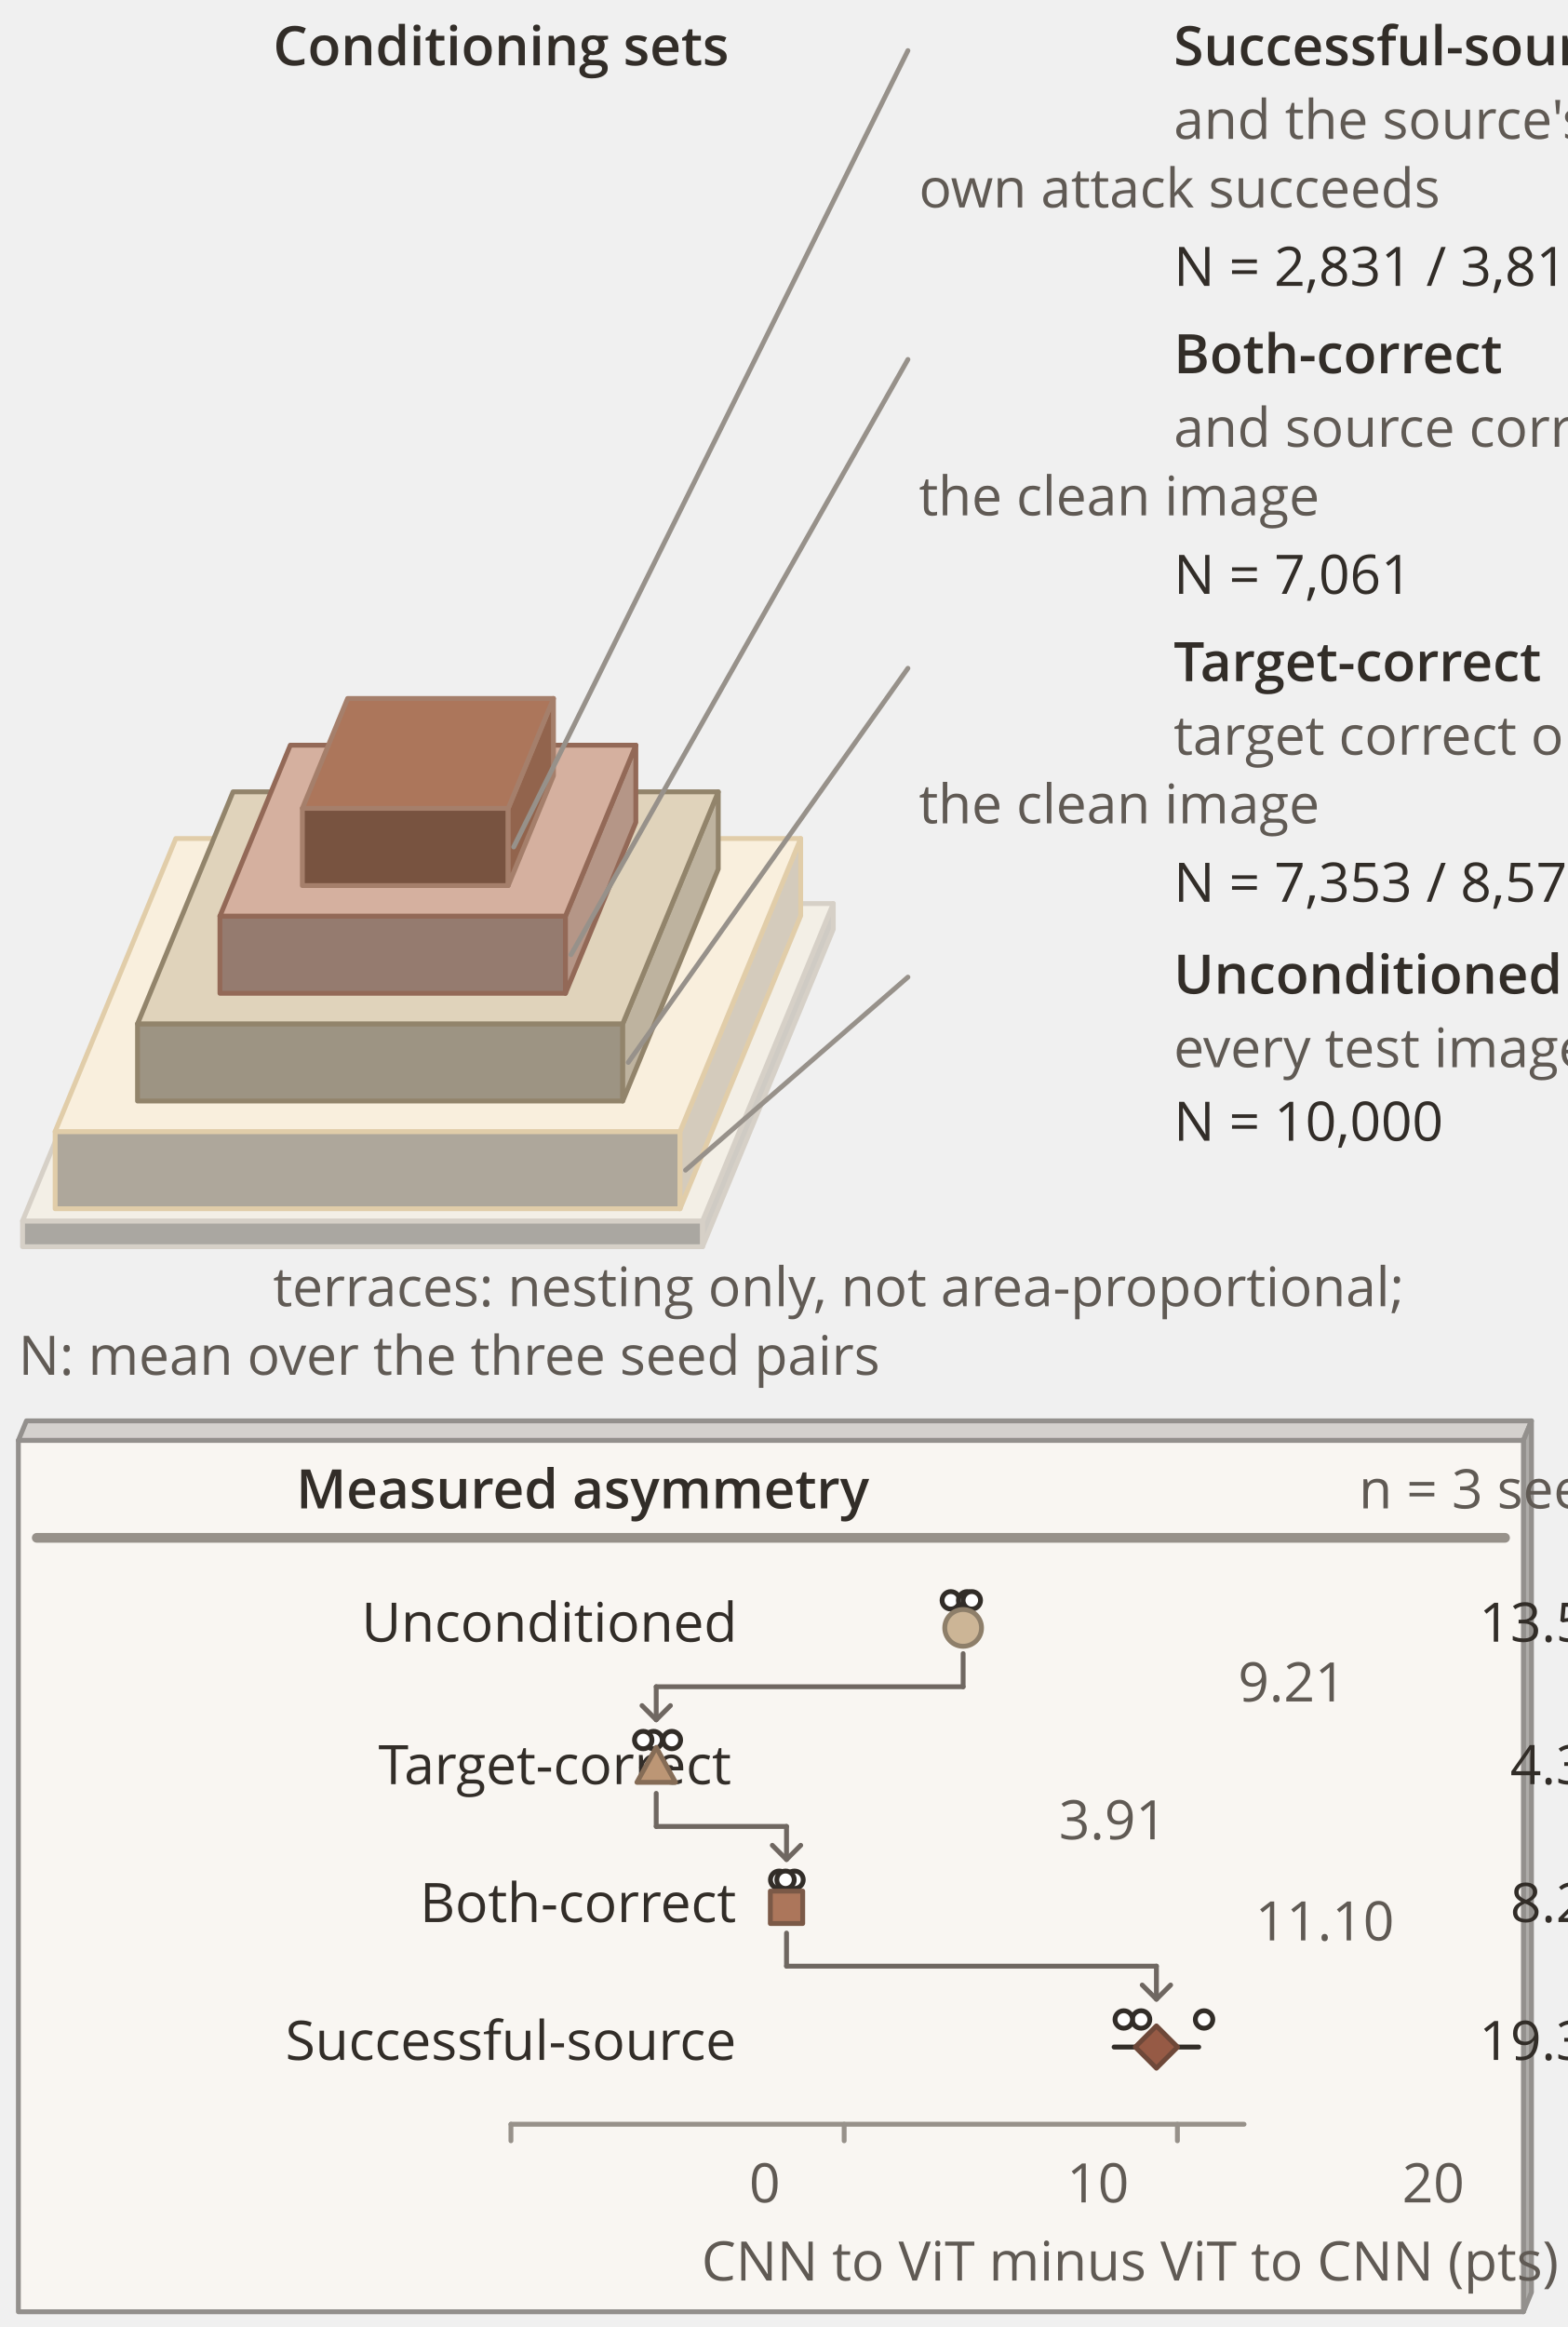
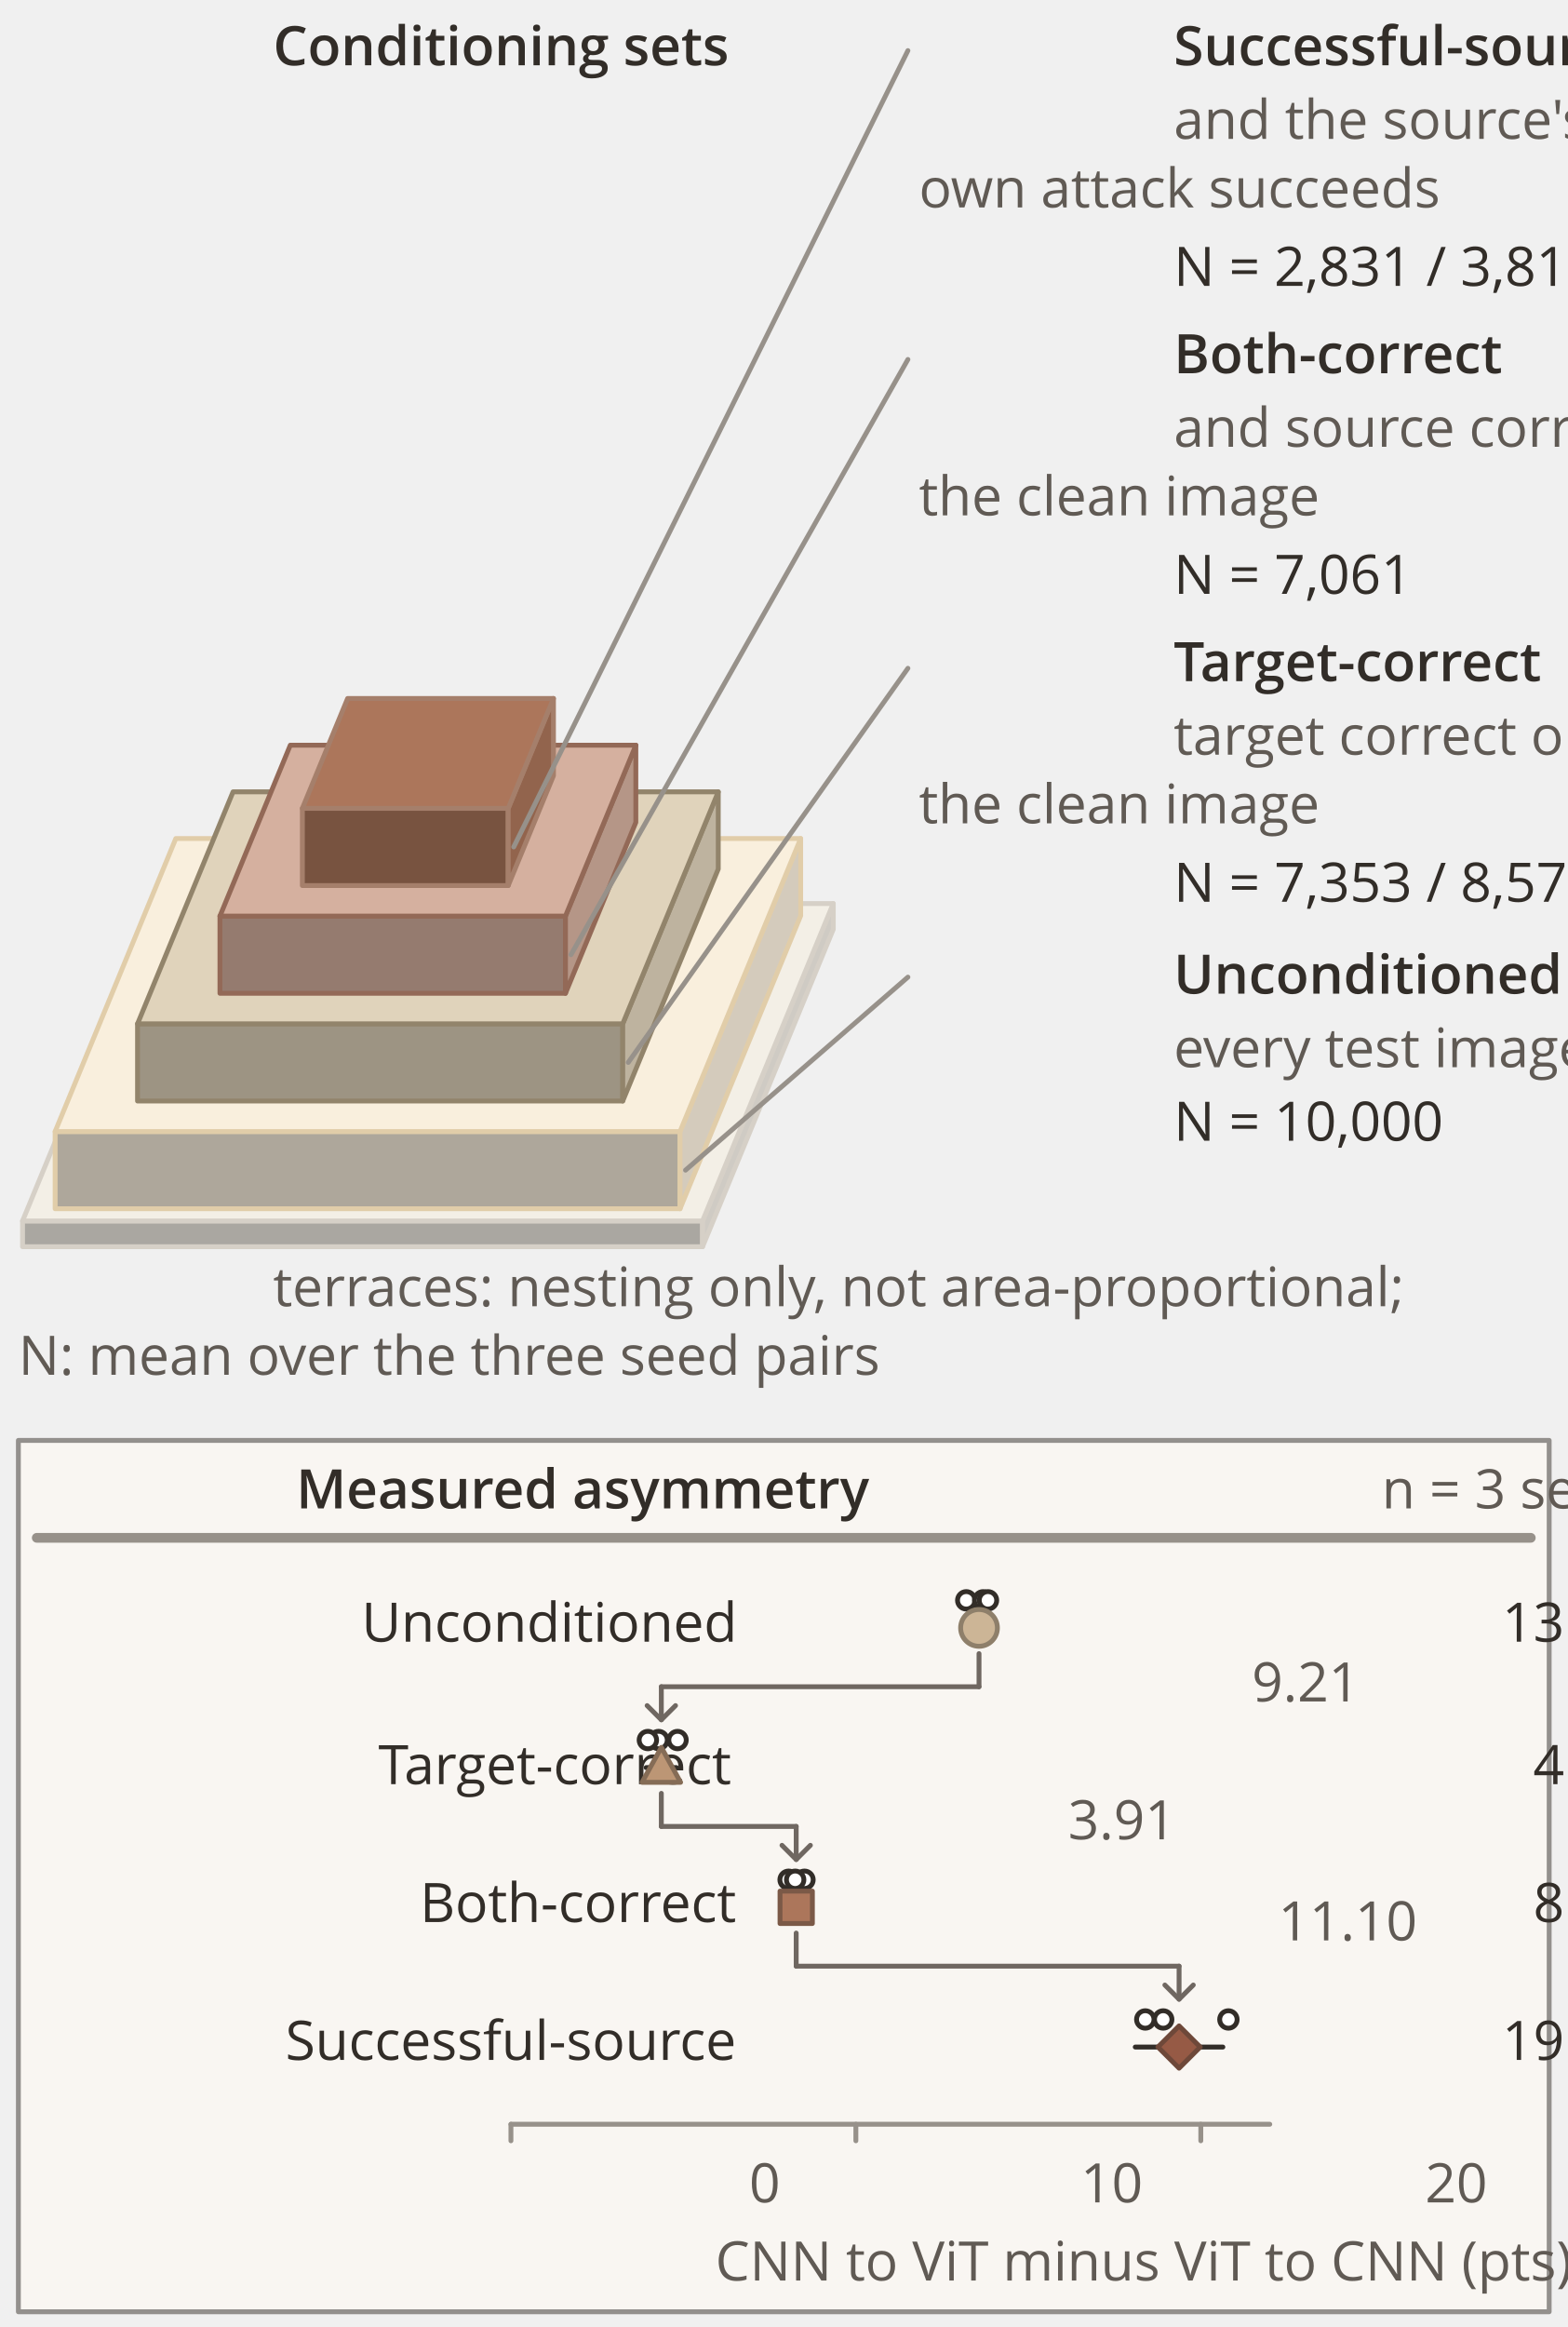
- <svg xmlns="http://www.w3.org/2000/svg" xmlns:ns1="http://schemas.microsoft.com/visio/2003/SVGExtensions/" xmlns:xlink="http://www.w3.org/1999/xlink" width="3.358in" height="4.983in" viewBox="0 0 241.8 358.8" xml:space="preserve" color-interpolation-filters="sRGB" class="st35">
+ <svg xmlns="http://www.w3.org/2000/svg" xmlns:ns1="http://schemas.microsoft.com/visio/2003/SVGExtensions/" xmlns:xlink="http://www.w3.org/1999/xlink" width="3.358in" height="4.983in" viewBox="0 0 241.8 358.8" xml:space="preserve" color-interpolation-filters="sRGB" class="st33">
  <ns1:documentProperties ns1:langID="1055" ns1:metric="true" ns1:viewMarkup="false" />
  <style type="text/css">
	
		.st1 {fill:none;stroke:none;stroke-linecap:round;stroke-linejoin:round;stroke-width:0.75}
		.st2 {fill:#322d28;font-family:Open Sans SemiBold;font-size:0.7em}
		.st3 {fill:#aaa7a1;stroke:#d6d0c7;stroke-linecap:round;stroke-linejoin:round;stroke-width:0.75}
		.st4 {fill:#cfcbc4;stroke:#d6d0c7;stroke-linecap:round;stroke-linejoin:round;stroke-width:0.75}
		.st5 {fill:#f3efe6;stroke:#d6d0c7;stroke-linecap:round;stroke-linejoin:round;stroke-width:0.75}
		.st6 {fill:#aea79b;stroke:#e1cda9;stroke-linecap:round;stroke-linejoin:round;stroke-width:0.75}
		.st7 {fill:#d4cbbc;stroke:#e1cda9;stroke-linecap:round;stroke-linejoin:round;stroke-width:0.75}
		.st8 {fill:#f9efdd;stroke:#e1cda9;stroke-linecap:round;stroke-linejoin:round;stroke-width:0.75}
		.st9 {fill:#9d9483;stroke:#92846b;stroke-linecap:round;stroke-linejoin:round;stroke-width:0.75}
		.st10 {fill:#beb39f;stroke:#92846b;stroke-linecap:round;stroke-linejoin:round;stroke-width:0.75}
		.st11 {fill:#e0d3bb;stroke:#92846b;stroke-linecap:round;stroke-linejoin:round;stroke-width:0.75}
		.st12 {fill:#957b6f;stroke:#936957;stroke-linecap:round;stroke-linejoin:round;stroke-width:0.75}
		.st13 {fill:#b59687;stroke:#936957;stroke-linecap:round;stroke-linejoin:round;stroke-width:0.75}
		.st14 {fill:#d5b09f;stroke:#936957;stroke-linecap:round;stroke-linejoin:round;stroke-width:0.75}
		.st15 {fill:#785340;stroke:#a57f6b;stroke-linecap:round;stroke-linejoin:round;stroke-width:0.75}
		.st16 {fill:#92644d;stroke:#a57f6b;stroke-linecap:round;stroke-linejoin:round;stroke-width:0.75}
		.st17 {fill:#ac765b;stroke:#a57f6b;stroke-linecap:round;stroke-linejoin:round;stroke-width:0.75}
		.st18 {fill:#605a54;font-family:Open Sans;font-size:0.7em}
		.st19 {fill:#322d28;font-family:Open Sans;font-size:0.7em}
		.st20 {stroke:#97918a;stroke-linecap:round;stroke-linejoin:round;stroke-width:0.75}
		.st21 {font-size:1em}
- 		.st22 {fill:#d4d1ce;stroke:#93908d;stroke-linecap:round;stroke-linejoin:round;stroke-width:0.75}
- 		.st23 {fill:#aeaca9;stroke:#93908d;stroke-linecap:round;stroke-linejoin:round;stroke-width:0.75}
- 		.st24 {fill:#f9f6f2;stroke:#93908d;stroke-linecap:round;stroke-linejoin:round;stroke-width:0.75}
- 		.st25 {stroke:#322d28;stroke-linecap:round;stroke-linejoin:round;stroke-width:0.75}
- 		.st26 {fill:#ffffff;stroke:#322d28;stroke-linecap:round;stroke-linejoin:round;stroke-width:0.75}
- 		.st27 {fill:#ccb596;stroke:#8e7f6a;stroke-linecap:round;stroke-linejoin:round;stroke-width:0.75}
- 		.st28 {fill:#bc9675;stroke:#856c56;stroke-linecap:round;stroke-linejoin:round;stroke-width:0.75}
- 		.st29 {fill:#ac765b;stroke:#7b5947;stroke-linecap:round;stroke-linejoin:round;stroke-width:0.75}
- 		.st30 {fill:#965a45;stroke:#6e4839;stroke-linecap:round;stroke-linejoin:round;stroke-width:0.75}
- 		.st31 {stroke:#6f6761;stroke-linecap:round;stroke-linejoin:round;stroke-width:0.75}
- 		.st32 {marker-end:url(#mrkr1-180);stroke:#6f6761;stroke-linecap:round;stroke-linejoin:round;stroke-width:0.75}
- 		.st33 {fill:#6f6761;fill-opacity:1;stroke:#6f6761;stroke-opacity:1;stroke-width:0.342}
- 		.st34 {stroke:#97918a;stroke-linecap:round;stroke-linejoin:round;stroke-width:1.5}
- 		.st35 {fill:none;fill-rule:evenodd;font-size:12px;overflow:visible;stroke-linecap:square;stroke-miterlimit:3}
+ 		.st22 {fill:#f9f6f2;stroke:#93908d;stroke-linecap:round;stroke-linejoin:round;stroke-width:0.75}
+ 		.st23 {stroke:#322d28;stroke-linecap:round;stroke-linejoin:round;stroke-width:0.75}
+ 		.st24 {fill:#ffffff;stroke:#322d28;stroke-linecap:round;stroke-linejoin:round;stroke-width:0.75}
+ 		.st25 {fill:#ccb596;stroke:#8e7f6a;stroke-linecap:round;stroke-linejoin:round;stroke-width:0.75}
+ 		.st26 {fill:#bc9675;stroke:#856c56;stroke-linecap:round;stroke-linejoin:round;stroke-width:0.75}
+ 		.st27 {fill:#ac765b;stroke:#7b5947;stroke-linecap:round;stroke-linejoin:round;stroke-width:0.75}
+ 		.st28 {fill:#965a45;stroke:#6e4839;stroke-linecap:round;stroke-linejoin:round;stroke-width:0.75}
+ 		.st29 {stroke:#6f6761;stroke-linecap:round;stroke-linejoin:round;stroke-width:0.75}
+ 		.st30 {marker-end:url(#mrkr1-176);stroke:#6f6761;stroke-linecap:round;stroke-linejoin:round;stroke-width:0.75}
+ 		.st31 {fill:#6f6761;fill-opacity:1;stroke:#6f6761;stroke-opacity:1;stroke-width:0.342}
+ 		.st32 {stroke:#97918a;stroke-linecap:round;stroke-linejoin:round;stroke-width:1.5}
+ 		.st33 {fill:none;fill-rule:evenodd;font-size:12px;overflow:visible;stroke-linecap:square;stroke-miterlimit:3}
	
	</style>
  <defs id="Markers">
    <g id="lend1">
      <path d="M 1 -1 L 0 0 L 1 1 " style="stroke-linecap:round;stroke-linejoin:round;fill:none" />
    </g>
-     <marker id="mrkr1-180" class="st33" ns1:arrowType="1" ns1:arrowSize="0" orient="auto" markerUnits="strokeWidth" overflow="visible">
+     <marker id="mrkr1-176" class="st31" ns1:arrowType="1" ns1:arrowSize="0" orient="auto" markerUnits="strokeWidth" overflow="visible">
      <use xlink:href="#lend1" transform="scale(-2.92,-2.92) " />
    </marker>
  </defs>
  <g ns1:mID="0" ns1:index="1" ns1:groupContext="foregroundPage">
    <ns1:pageProperties ns1:drawingScale="0.0393701" ns1:pageScale="0.0393701" ns1:drawingUnits="24" ns1:shadowOffsetX="8.50394" ns1:shadowOffsetY="-8.50394" />
    <g id="shape1-1" ns1:mID="1" ns1:groupContext="shape" transform="translate(2.83465,-345.336)">
      <ns1:textBlock ns1:margins="rect(0,0,0,0)" ns1:tabSpace="42.5197" ns1:verticalAlign="0" />
      <ns1:textRect cx="36.142" cy="353.131" width="72.29" height="11.339" />
      <rect x="0" y="347.461" width="72.284" height="11.339" class="st1" />
      <text x="0" y="355.4" class="st2" ns1:langID="1055">
        <ns1:paragraph ns1:spLine="-1.26" />
        <ns1:tabList />Conditioning sets</text>
    </g>
    <g id="shape2-4" ns1:mID="2" ns1:groupContext="shape" transform="translate(3.47663,-166.571)">
      <path d="M0 358.8 L104.88 358.8 L104.88 354.83 L0 354.83 L0 358.8 Z" class="st3" />
    </g>
    <g id="shape3-6" ns1:mID="3" ns1:groupContext="shape" transform="translate(108.359,-166.571)">
      <path d="M0 358.8 L20.16 309.86 L20.16 305.89 L0 354.83 L0 358.8 Z" class="st4" />
    </g>
    <g id="shape4-8" ns1:mID="4" ns1:groupContext="shape" transform="translate(3.47663,-170.54)">
      <path d="M0 358.8 L104.88 358.8 L125.04 309.86 L20.16 309.86 L0 358.8 Z" class="st5" />
    </g>
    <g id="shape5-10" ns1:mID="5" ns1:groupContext="shape" transform="translate(8.50394,-172.422)">
      <path d="M0 358.8 L96.38 358.8 L96.38 346.89 L0 346.89 L0 358.8 Z" class="st6" />
    </g>
    <g id="shape6-12" ns1:mID="6" ns1:groupContext="shape" transform="translate(104.882,-172.422)">
      <path d="M0 358.8 L18.61 313.62 L18.61 301.72 L0 346.89 L0 358.8 Z" class="st7" />
    </g>
    <g id="shape7-14" ns1:mID="7" ns1:groupContext="shape" transform="translate(8.50394,-184.328)">
      <path d="M0 358.8 L96.38 358.8 L114.99 313.62 L18.61 313.62 L0 358.8 Z" class="st8" />
    </g>
    <g id="shape8-16" ns1:mID="8" ns1:groupContext="shape" transform="translate(21.2139,-189.034)">
      <path d="M0 358.8 L74.83 358.8 L74.83 346.89 L0 346.89 L0 358.8 Z" class="st9" />
    </g>
    <g id="shape9-18" ns1:mID="9" ns1:groupContext="shape" transform="translate(96.0486,-189.034)">
      <path d="M0 358.8 L14.73 323.03 L14.73 311.13 L0 346.89 L0 358.8 Z" class="st10" />
    </g>
    <g id="shape10-20" ns1:mID="10" ns1:groupContext="shape" transform="translate(21.2139,-200.939)">
      <path d="M0 358.8 L74.83 358.8 L89.57 323.03 L14.73 323.03 L0 358.8 Z" class="st11" />
    </g>
    <g id="shape11-22" ns1:mID="11" ns1:groupContext="shape" transform="translate(33.9239,-205.645)">
      <path d="M0 358.8 L53.29 358.8 L53.29 346.89 L0 346.89 L0 358.8 Z" class="st12" />
    </g>
    <g id="shape12-24" ns1:mID="12" ns1:groupContext="shape" transform="translate(87.2153,-205.645)">
      <path d="M0 358.8 L10.85 332.45 L10.85 320.54 L0 346.89 L0 358.8 Z" class="st13" />
    </g>
    <g id="shape13-26" ns1:mID="13" ns1:groupContext="shape" transform="translate(33.9239,-217.551)">
      <path d="M0 358.8 L53.29 358.8 L64.15 332.45 L10.85 332.45 L0 358.8 Z" class="st14" />
    </g>
    <g id="shape14-28" ns1:mID="14" ns1:groupContext="shape" transform="translate(46.6339,-222.257)">
      <path d="M0 358.8 L31.75 358.8 L31.75 346.89 L0 346.89 L0 358.8 Z" class="st15" />
    </g>
    <g id="shape15-30" ns1:mID="15" ns1:groupContext="shape" transform="translate(78.3819,-222.257)">
      <path d="M0 358.8 L6.98 341.86 L6.98 329.95 L0 346.89 L0 358.8 Z" class="st16" />
    </g>
    <g id="shape16-32" ns1:mID="16" ns1:groupContext="shape" transform="translate(46.6339,-234.162)">
      <path d="M0 358.8 L31.75 358.8 L38.73 341.86 L6.98 341.86 L0 358.8 Z" class="st17" />
    </g>
    <g id="shape17-34" ns1:mID="17" ns1:groupContext="shape" transform="translate(141.732,-202.186)">
      <ns1:textBlock ns1:margins="rect(0,0,0,0)" ns1:tabSpace="42.5197" ns1:verticalAlign="0" />
      <ns1:textRect cx="31.181" cy="353.131" width="62.37" height="11.339" />
      <rect x="0" y="347.461" width="62.362" height="11.339" class="st1" />
      <text x="0" y="355.4" class="st2" ns1:langID="1055">
        <ns1:paragraph ns1:spLine="-1.26" />
        <ns1:tabList />Unconditioned</text>
    </g>
    <g id="shape18-37" ns1:mID="18" ns1:groupContext="shape" transform="translate(141.732,-190.847)">
      <ns1:textBlock ns1:margins="rect(0,0,0,0)" ns1:tabSpace="42.5197" ns1:verticalAlign="0" />
      <ns1:textRect cx="33.307" cy="353.131" width="66.62" height="11.339" />
      <rect x="0" y="347.461" width="66.614" height="11.339" class="st1" />
      <text x="0" y="355.4" class="st18" ns1:langID="1055">
        <ns1:paragraph ns1:spLine="-1.26" />
        <ns1:tabList />every test image</text>
    </g>
    <g id="shape19-40" ns1:mID="19" ns1:groupContext="shape" transform="translate(141.732,-179.509)">
      <ns1:textBlock ns1:margins="rect(0,0,0,0)" ns1:tabSpace="42.5197" ns1:verticalAlign="0" />
      <ns1:textRect cx="21.968" cy="353.131" width="43.94" height="11.339" />
      <rect x="0" y="347.461" width="43.937" height="11.339" class="st1" />
      <text x="0" y="355.4" class="st19" ns1:langID="1055">
        <ns1:paragraph ns1:spLine="-1.26" />
        <ns1:tabList />N = 10,000</text>
    </g>
    <g id="shape20-43" ns1:mID="20" ns1:groupContext="shape" transform="translate(-129.427,-90.5682) rotate(-40.9504)">
      <path d="M0 358.8 L45.41 358.8" class="st20" />
    </g>
    <g id="shape21-46" ns1:mID="21" ns1:groupContext="shape" transform="translate(141.732,-250.375)">
      <ns1:textBlock ns1:margins="rect(0,0,0,0)" ns1:tabSpace="42.5197" ns1:verticalAlign="0" />
      <ns1:textRect cx="30.118" cy="353.131" width="60.24" height="11.339" />
      <rect x="0" y="347.461" width="60.236" height="11.339" class="st1" />
      <text x="0" y="355.4" class="st2" ns1:langID="1055">
        <ns1:paragraph ns1:spLine="-1.26" />
        <ns1:tabList />Target-correct</text>
    </g>
    <g id="shape22-49" ns1:mID="22" ns1:groupContext="shape" transform="translate(141.732,-227.698)">
      <ns1:textBlock ns1:margins="rect(0,0,0,0)" ns1:tabSpace="42.5197" ns1:verticalAlign="0" />
      <ns1:textRect cx="34.016" cy="347.461" width="68.04" height="22.677" />
      <rect x="0" y="336.123" width="68.031" height="22.677" class="st1" />
      <text x="0" y="344.06" class="st18" ns1:langID="1055">
        <ns1:paragraph ns1:spLine="-1.26" />
        <ns1:tabList />target correct on<ns1:newlineChar />
        <tspan x="0" dy="1.26em" class="st21">the clean image</tspan>
      </text>
    </g>
    <g id="shape23-53" ns1:mID="23" ns1:groupContext="shape" transform="translate(141.732,-216.359)">
      <ns1:textBlock ns1:margins="rect(0,0,0,0)" ns1:tabSpace="42.5197" ns1:verticalAlign="0" />
      <ns1:textRect cx="34.016" cy="353.131" width="68.04" height="11.339" />
      <rect x="0" y="347.461" width="68.031" height="11.339" class="st1" />
      <text x="0" y="355.4" class="st19" ns1:langID="1055">
        <ns1:paragraph ns1:spLine="-1.26" />
        <ns1:tabList />N = 7,353 / 8,579</text>
    </g>
    <g id="shape24-56" ns1:mID="24" ns1:groupContext="shape" transform="translate(-195.7,-43.8483) rotate(-54.6361)">
      <path d="M0 358.8 L74.52 358.8" class="st20" />
    </g>
    <g id="shape25-59" ns1:mID="25" ns1:groupContext="shape" transform="translate(141.732,-297.855)">
      <ns1:textBlock ns1:margins="rect(0,0,0,0)" ns1:tabSpace="42.5197" ns1:verticalAlign="0" />
      <ns1:textRect cx="26.575" cy="353.131" width="53.15" height="11.339" />
      <rect x="0" y="347.461" width="53.15" height="11.339" class="st1" />
      <text x="0" y="355.4" class="st2" ns1:langID="1055">
        <ns1:paragraph ns1:spLine="-1.26" />
        <ns1:tabList />Both-correct</text>
    </g>
    <g id="shape26-62" ns1:mID="26" ns1:groupContext="shape" transform="translate(141.732,-275.178)">
      <ns1:textBlock ns1:margins="rect(0,0,0,0)" ns1:tabSpace="42.5197" ns1:verticalAlign="0" />
      <ns1:textRect cx="44.291" cy="347.461" width="88.59" height="22.677" />
      <rect x="0" y="336.123" width="88.583" height="22.677" class="st1" />
      <text x="0" y="344.06" class="st18" ns1:langID="1055">
        <ns1:paragraph ns1:spLine="-1.26" />
        <ns1:tabList />and source correct on<ns1:newlineChar />
        <tspan x="0" dy="1.26em" class="st21">the clean image</tspan>
      </text>
    </g>
    <g id="shape27-66" ns1:mID="27" ns1:groupContext="shape" transform="translate(141.732,-263.839)">
      <ns1:textBlock ns1:margins="rect(0,0,0,0)" ns1:tabSpace="42.5197" ns1:verticalAlign="0" />
      <ns1:textRect cx="19.488" cy="353.131" width="38.98" height="11.339" />
      <rect x="0" y="347.461" width="38.976" height="11.339" class="st1" />
      <text x="0" y="355.4" class="st19" ns1:langID="1055">
        <ns1:paragraph ns1:spLine="-1.26" />
        <ns1:tabList />N = 7,061</text>
    </g>
    <g id="shape28-69" ns1:mID="28" ns1:groupContext="shape" transform="translate(-224.165,-29.5733) rotate(-60.4828)">
      <path d="M0 358.8 L105.47 358.8" class="st20" />
    </g>
    <g id="shape29-72" ns1:mID="29" ns1:groupContext="shape" transform="translate(141.732,-345.336)">
      <ns1:textBlock ns1:margins="rect(0,0,0,0)" ns1:tabSpace="42.5197" ns1:verticalAlign="0" />
      <ns1:textRect cx="37.205" cy="353.131" width="74.41" height="11.339" />
      <rect x="0" y="347.461" width="74.409" height="11.339" class="st1" />
      <text x="0" y="355.4" class="st2" ns1:langID="1055">
        <ns1:paragraph ns1:spLine="-1.26" />
        <ns1:tabList />Successful-source</text>
    </g>
    <g id="shape30-75" ns1:mID="30" ns1:groupContext="shape" transform="translate(141.732,-322.658)">
      <ns1:textBlock ns1:margins="rect(0,0,0,0)" ns1:tabSpace="42.5197" ns1:verticalAlign="0" />
      <ns1:textRect cx="41.457" cy="347.461" width="82.92" height="22.677" />
      <rect x="0" y="336.123" width="82.913" height="22.677" class="st1" />
      <text x="0" y="344.06" class="st18" ns1:langID="1055">
        <ns1:paragraph ns1:spLine="-1.26" />
        <ns1:tabList />and the source's<ns1:newlineChar />
        <tspan x="0" dy="1.26em" class="st21">own attack succeeds</tspan>
      </text>
    </g>
    <g id="shape31-79" ns1:mID="31" ns1:groupContext="shape" transform="translate(141.732,-311.32)">
      <ns1:textBlock ns1:margins="rect(0,0,0,0)" ns1:tabSpace="42.5197" ns1:verticalAlign="0" />
      <ns1:textRect cx="34.016" cy="353.131" width="68.04" height="11.339" />
      <rect x="0" y="347.461" width="68.031" height="11.339" class="st1" />
      <text x="0" y="355.4" class="st19" ns1:langID="1055">
        <ns1:paragraph ns1:spLine="-1.26" />
        <ns1:tabList />N = 2,831 / 3,814</text>
    </g>
    <g id="shape32-82" ns1:mID="32" ns1:groupContext="shape" transform="translate(-242.313,-28.6144) rotate(-63.6588)">
      <path d="M0 358.8 L137.02 358.8" class="st20" />
    </g>
    <g id="shape33-85" ns1:mID="33" ns1:groupContext="shape" transform="translate(2.83465,-142.658)">
      <ns1:textBlock ns1:margins="rect(0,0,0,0)" ns1:tabSpace="42.5197" ns1:verticalAlign="0" />
      <ns1:textRect cx="89.291" cy="347.461" width="178.59" height="22.677" />
      <rect x="0" y="336.123" width="178.583" height="22.677" class="st1" />
      <text x="0" y="344.06" class="st18" ns1:langID="1055">
        <ns1:paragraph ns1:spLine="-1.26" />
        <ns1:tabList />terraces: nesting only, not area-proportional;<ns1:newlineChar />
        <tspan x="0" dy="1.26em" class="st21">N</tspan>: mean over the three seed pairs</text>
    </g>
-     <g id="shape34-89" ns1:mID="34" ns1:groupContext="shape" transform="translate(2.83465,-136.706)">
-       <path d="M0 358.8 L232.13 358.8 L233.37 355.79 L1.24 355.79 L0 358.8 Z" class="st22" />
-     </g>
-     <g id="shape35-91" ns1:mID="35" ns1:groupContext="shape" transform="translate(234.964,-2.34331)">
-       <path d="M0 358.8 L1.24 355.79 L1.24 221.43 L0 224.44 L0 358.8 Z" class="st23" />
-     </g>
-     <g id="shape36-93" ns1:mID="36" ns1:groupContext="shape" transform="translate(2.83465,-2.34331)">
-       <path d="M0 224.44 L232.13 224.44 L232.13 358.8 L0 358.8 L0 224.44 Z" class="st24" />
-     </g>
-     <g id="shape37-95" ns1:mID="37" ns1:groupContext="shape" transform="translate(6.37795,-122.816)">
+     <g id="shape34-89" ns1:mID="34" ns1:groupContext="shape" transform="translate(2.83465,-2.34331)">
+       <path d="M0 224.44 L236.1 224.44 L236.1 358.8 L0 358.8 L0 224.44 Z" class="st22" />
+     </g>
+     <g id="shape35-91" ns1:mID="35" ns1:groupContext="shape" transform="translate(6.37795,-122.816)">
      <ns1:textBlock ns1:margins="rect(0,0,0,0)" ns1:tabSpace="42.5197" ns1:verticalAlign="0" />
      <ns1:textRect cx="45.709" cy="353.131" width="91.42" height="11.339" />
      <rect x="0" y="347.461" width="91.417" height="11.339" class="st1" />
      <text x="0" y="355.4" class="st2" ns1:langID="1055">
        <ns1:paragraph ns1:spLine="-1.26" />
        <ns1:tabList />Measured asymmetry</text>
    </g>
-     <g id="shape38-98" ns1:mID="38" ns1:groupContext="shape" transform="translate(167.953,-122.816)">
+     <g id="shape36-94" ns1:mID="36" ns1:groupContext="shape" transform="translate(171.496,-122.816)">
      <ns1:textBlock ns1:margins="rect(0,0,0,0)" ns1:tabSpace="42.5197" ns1:verticalAlign="0" />
      <ns1:textRect cx="31.89" cy="353.131" width="63.78" height="11.339" />
      <rect x="0" y="347.461" width="63.779" height="11.339" class="st1" />
      <text x="2.33" y="355.4" class="st18" ns1:langID="1055">
        <ns1:paragraph ns1:spLine="-1.26" ns1:horizAlign="2" />
        <ns1:tabList />n = 3 seed pairs</text>
    </g>
-     <g id="shape39-101" ns1:mID="39" ns1:groupContext="shape" transform="translate(14.1732,-102.265)">
+     <g id="shape37-97" ns1:mID="37" ns1:groupContext="shape" transform="translate(14.1732,-102.265)">
      <ns1:textBlock ns1:margins="rect(0,0,0,0)" ns1:tabSpace="42.5197" ns1:verticalAlign="0" />
      <ns1:textRect cx="30.118" cy="353.131" width="60.24" height="11.339" />
      <rect x="0" y="347.461" width="60.236" height="11.339" class="st1" />
      <text x="2.29" y="355.4" class="st19" ns1:langID="1055">
        <ns1:paragraph ns1:spLine="-1.26" ns1:horizAlign="2" />
        <ns1:tabList />Unconditioned</text>
    </g>
-     <g id="shape40-104" ns1:mID="40" ns1:groupContext="shape" transform="translate(146.853,-107.792)">
-       <path d="M0 358.8 L3.39 358.8" class="st25" />
-     </g>
-     <g id="shape41-107" ns1:mID="41" ns1:groupContext="shape" transform="translate(145.301,-110.698)">
-       <ellipse cx="1.346" cy="357.454" rx="1.346" ry="1.346" class="st26" />
-     </g>
-     <g id="shape42-109" ns1:mID="42" ns1:groupContext="shape" transform="translate(147.82,-110.698)">
-       <ellipse cx="1.346" cy="357.454" rx="1.346" ry="1.346" class="st26" />
-     </g>
-     <g id="shape43-111" ns1:mID="43" ns1:groupContext="shape" transform="translate(148.539,-110.698)">
-       <ellipse cx="1.346" cy="357.454" rx="1.346" ry="1.346" class="st26" />
-     </g>
-     <g id="shape44-113" ns1:mID="44" ns1:groupContext="shape" transform="translate(145.715,-104.958)">
-       <ellipse cx="2.835" cy="355.965" rx="2.835" ry="2.835" class="st27" />
-     </g>
-     <g id="shape45-115" ns1:mID="45" ns1:groupContext="shape" transform="translate(186.378,-102.265)">
+     <g id="shape38-100" ns1:mID="38" ns1:groupContext="shape" transform="translate(149.241,-107.792)">
+       <path d="M0 358.8 L3.51 358.8" class="st23" />
+     </g>
+     <g id="shape39-103" ns1:mID="39" ns1:groupContext="shape" transform="translate(147.682,-110.698)">
+       <ellipse cx="1.346" cy="357.454" rx="1.346" ry="1.346" class="st24" />
+     </g>
+     <g id="shape40-105" ns1:mID="40" ns1:groupContext="shape" transform="translate(150.289,-110.698)">
+       <ellipse cx="1.346" cy="357.454" rx="1.346" ry="1.346" class="st24" />
+     </g>
+     <g id="shape41-107" ns1:mID="41" ns1:groupContext="shape" transform="translate(151.034,-110.698)">
+       <ellipse cx="1.346" cy="357.454" rx="1.346" ry="1.346" class="st24" />
+     </g>
+     <g id="shape42-109" ns1:mID="42" ns1:groupContext="shape" transform="translate(148.162,-104.958)">
+       <ellipse cx="2.835" cy="355.965" rx="2.835" ry="2.835" class="st25" />
+     </g>
+     <g id="shape43-111" ns1:mID="43" ns1:groupContext="shape" transform="translate(189.921,-102.265)">
      <ns1:textBlock ns1:margins="rect(0,0,0,0)" ns1:tabSpace="42.5197" ns1:verticalAlign="0" />
      <ns1:textRect cx="22.677" cy="353.131" width="45.36" height="11.339" />
      <rect x="0" y="347.461" width="45.354" height="11.339" class="st1" />
      <text x="2.46" y="355.4" class="st19" ns1:langID="1055">
        <ns1:paragraph ns1:spLine="-1.26" ns1:horizAlign="2" />
        <ns1:tabList />13.57±0.33</text>
    </g>
-     <g id="shape46-118" ns1:mID="46" ns1:groupContext="shape" transform="translate(17.0079,-80.2962)">
+     <g id="shape44-114" ns1:mID="44" ns1:groupContext="shape" transform="translate(17.0079,-80.2962)">
      <ns1:textBlock ns1:margins="rect(0,0,0,0)" ns1:tabSpace="42.5197" ns1:verticalAlign="0" />
      <ns1:textRect cx="28.701" cy="353.131" width="57.41" height="11.339" />
      <rect x="0" y="347.461" width="57.402" height="11.339" class="st1" />
      <text x="2.06" y="355.4" class="st19" ns1:langID="1055">
        <ns1:paragraph ns1:spLine="-1.26" ns1:horizAlign="2" />
        <ns1:tabList />Target-correct</text>
    </g>
-     <g id="shape47-121" ns1:mID="47" ns1:groupContext="shape" transform="translate(98.9509,-86.2488)">
-       <path d="M0 358.8 L4.52 358.8" class="st25" />
-     </g>
-     <g id="shape48-124" ns1:mID="48" ns1:groupContext="shape" transform="translate(102.282,-89.1544)">
-       <ellipse cx="1.346" cy="357.454" rx="1.346" ry="1.346" class="st26" />
-     </g>
-     <g id="shape49-126" ns1:mID="49" ns1:groupContext="shape" transform="translate(99.4547,-89.1544)">
-       <ellipse cx="1.346" cy="357.454" rx="1.346" ry="1.346" class="st26" />
-     </g>
-     <g id="shape50-128" ns1:mID="50" ns1:groupContext="shape" transform="translate(97.8613,-89.1544)">
-       <ellipse cx="1.346" cy="357.454" rx="1.346" ry="1.346" class="st26" />
-     </g>
-     <g id="shape51-130" ns1:mID="51" ns1:groupContext="shape" transform="translate(98.236,-83.9811)">
-       <path d="M2.98 353.41 L5.95 358.8 L0 358.8 L2.98 353.41 Z" class="st28" />
-     </g>
-     <g id="shape52-132" ns1:mID="52" ns1:groupContext="shape" transform="translate(191.339,-80.2962)">
+     <g id="shape45-117" ns1:mID="45" ns1:groupContext="shape" transform="translate(99.658,-86.2488)">
+       <path d="M0 358.8 L4.68 358.8" class="st23" />
+     </g>
+     <g id="shape46-120" ns1:mID="46" ns1:groupContext="shape" transform="translate(103.153,-89.1544)">
+       <ellipse cx="1.346" cy="357.454" rx="1.346" ry="1.346" class="st24" />
+     </g>
+     <g id="shape47-122" ns1:mID="47" ns1:groupContext="shape" transform="translate(100.227,-89.1544)">
+       <ellipse cx="1.346" cy="357.454" rx="1.346" ry="1.346" class="st24" />
+     </g>
+     <g id="shape48-124" ns1:mID="48" ns1:groupContext="shape" transform="translate(98.5776,-89.1544)">
+       <ellipse cx="1.346" cy="357.454" rx="1.346" ry="1.346" class="st24" />
+     </g>
+     <g id="shape49-126" ns1:mID="49" ns1:groupContext="shape" transform="translate(99.0225,-83.9811)">
+       <path d="M2.98 353.41 L5.95 358.8 L0 358.8 L2.98 353.41 Z" class="st26" />
+     </g>
+     <g id="shape50-128" ns1:mID="50" ns1:groupContext="shape" transform="translate(194.882,-80.2962)">
      <ns1:textBlock ns1:margins="rect(0,0,0,0)" ns1:tabSpace="42.5197" ns1:verticalAlign="0" />
      <ns1:textRect cx="20.197" cy="353.131" width="40.4" height="11.339" />
      <rect x="0" y="347.461" width="40.394" height="11.339" class="st1" />
      <text x="2.3" y="355.4" class="st19" ns1:langID="1055">
        <ns1:paragraph ns1:spLine="-1.26" ns1:horizAlign="2" />
        <ns1:tabList />4.36±0.44</text>
    </g>
-     <g id="shape53-135" ns1:mID="53" ns1:groupContext="shape" transform="translate(23.3858,-59.0363)">
+     <g id="shape51-131" ns1:mID="51" ns1:groupContext="shape" transform="translate(23.3858,-59.0363)">
      <ns1:textBlock ns1:margins="rect(0,0,0,0)" ns1:tabSpace="42.5197" ns1:verticalAlign="0" />
      <ns1:textRect cx="25.512" cy="353.131" width="51.03" height="11.339" />
      <rect x="0" y="347.461" width="51.024" height="11.339" class="st1" />
      <text x="2.08" y="355.4" class="st19" ns1:langID="1055">
        <ns1:paragraph ns1:spLine="-1.26" ns1:horizAlign="2" />
        <ns1:tabList />Both-correct</text>
    </g>
-     <g id="shape54-138" ns1:mID="54" ns1:groupContext="shape" transform="translate(120.127,-64.7055)">
-       <path d="M0 358.8 L2.36 358.8" class="st25" />
-     </g>
-     <g id="shape55-141" ns1:mID="55" ns1:groupContext="shape" transform="translate(121.196,-67.6111)">
-       <ellipse cx="1.346" cy="357.454" rx="1.346" ry="1.346" class="st26" />
-     </g>
-     <g id="shape56-143" ns1:mID="56" ns1:groupContext="shape" transform="translate(118.831,-67.6111)">
-       <ellipse cx="1.346" cy="357.454" rx="1.346" ry="1.346" class="st26" />
-     </g>
-     <g id="shape57-145" ns1:mID="57" ns1:groupContext="shape" transform="translate(119.808,-67.6111)">
-       <ellipse cx="1.346" cy="357.454" rx="1.346" ry="1.346" class="st26" />
-     </g>
-     <g id="shape58-147" ns1:mID="58" ns1:groupContext="shape" transform="translate(118.814,-62.211)">
-       <path d="M0 353.81 L4.99 353.81 L4.99 358.8 L0 358.8 L0 353.81 Z" class="st29" />
-     </g>
-     <g id="shape59-149" ns1:mID="59" ns1:groupContext="shape" transform="translate(191.339,-59.0363)">
+     <g id="shape52-134" ns1:mID="52" ns1:groupContext="shape" transform="translate(121.577,-64.7055)">
+       <path d="M0 358.8 L2.45 358.8" class="st23" />
+     </g>
+     <g id="shape53-137" ns1:mID="53" ns1:groupContext="shape" transform="translate(122.731,-67.6111)">
+       <ellipse cx="1.346" cy="357.454" rx="1.346" ry="1.346" class="st24" />
+     </g>
+     <g id="shape54-139" ns1:mID="54" ns1:groupContext="shape" transform="translate(120.284,-67.6111)">
+       <ellipse cx="1.346" cy="357.454" rx="1.346" ry="1.346" class="st24" />
+     </g>
+     <g id="shape55-141" ns1:mID="55" ns1:groupContext="shape" transform="translate(121.294,-67.6111)">
+       <ellipse cx="1.346" cy="357.454" rx="1.346" ry="1.346" class="st24" />
+     </g>
+     <g id="shape56-143" ns1:mID="56" ns1:groupContext="shape" transform="translate(120.306,-62.211)">
+       <path d="M0 353.81 L4.99 353.81 L4.99 358.8 L0 358.8 L0 353.81 Z" class="st27" />
+     </g>
+     <g id="shape57-145" ns1:mID="57" ns1:groupContext="shape" transform="translate(194.882,-59.0363)">
      <ns1:textBlock ns1:margins="rect(0,0,0,0)" ns1:tabSpace="42.5197" ns1:verticalAlign="0" />
      <ns1:textRect cx="20.197" cy="353.131" width="40.4" height="11.339" />
      <rect x="0" y="347.461" width="40.394" height="11.339" class="st1" />
      <text x="2.3" y="355.4" class="st19" ns1:langID="1055">
        <ns1:paragraph ns1:spLine="-1.26" ns1:horizAlign="2" />
        <ns1:tabList />8.27±0.23</text>
    </g>
-     <g id="shape60-152" ns1:mID="60" ns1:groupContext="shape" transform="translate(2.12598,-37.7765)">
+     <g id="shape58-148" ns1:mID="58" ns1:groupContext="shape" transform="translate(2.12598,-37.7765)">
      <ns1:textBlock ns1:margins="rect(0,0,0,0)" ns1:tabSpace="42.5197" ns1:verticalAlign="0" />
      <ns1:textRect cx="36.142" cy="353.131" width="72.29" height="11.339" />
      <rect x="0" y="347.461" width="72.284" height="11.339" class="st1" />
      <text x="2.59" y="355.4" class="st19" ns1:langID="1055">
        <ns1:paragraph ns1:spLine="-1.26" ns1:horizAlign="2" />
        <ns1:tabList />Successful-source</text>
    </g>
-     <g id="shape61-155" ns1:mID="61" ns1:groupContext="shape" transform="translate(171.832,-43.1622)">
-       <path d="M0 358.8 L13.05 358.8" class="st25" />
-     </g>
-     <g id="shape62-158" ns1:mID="62" ns1:groupContext="shape" transform="translate(184.363,-46.0678)">
-       <ellipse cx="1.346" cy="357.454" rx="1.346" ry="1.346" class="st26" />
-     </g>
-     <g id="shape63-160" ns1:mID="63" ns1:groupContext="shape" transform="translate(174.649,-46.0678)">
-       <ellipse cx="1.346" cy="357.454" rx="1.346" ry="1.346" class="st26" />
-     </g>
-     <g id="shape64-162" ns1:mID="64" ns1:groupContext="shape" transform="translate(171.976,-46.0678)">
-       <ellipse cx="1.346" cy="357.454" rx="1.346" ry="1.346" class="st26" />
-     </g>
-     <g id="shape65-164" ns1:mID="65" ns1:groupContext="shape" transform="translate(175.1,-39.9024)">
-       <path d="M3.26 352.28 L6.52 355.54 L3.26 358.8 L0 355.54 L3.26 352.28 Z" class="st30" />
-     </g>
-     <g id="shape66-166" ns1:mID="66" ns1:groupContext="shape" transform="translate(186.378,-37.7765)">
+     <g id="shape59-151" ns1:mID="59" ns1:groupContext="shape" transform="translate(175.097,-43.1622)">
+       <path d="M0 358.8 L13.51 358.8" class="st23" />
+     </g>
+     <g id="shape60-154" ns1:mID="60" ns1:groupContext="shape" transform="translate(188.115,-46.0678)">
+       <ellipse cx="1.346" cy="357.454" rx="1.346" ry="1.346" class="st24" />
+     </g>
+     <g id="shape61-156" ns1:mID="61" ns1:groupContext="shape" transform="translate(178.06,-46.0678)">
+       <ellipse cx="1.346" cy="357.454" rx="1.346" ry="1.346" class="st24" />
+     </g>
+     <g id="shape62-158" ns1:mID="62" ns1:groupContext="shape" transform="translate(175.294,-46.0678)">
+       <ellipse cx="1.346" cy="357.454" rx="1.346" ry="1.346" class="st24" />
+     </g>
+     <g id="shape63-160" ns1:mID="63" ns1:groupContext="shape" transform="translate(178.594,-39.9024)">
+       <path d="M3.26 352.28 L6.52 355.54 L3.26 358.8 L0 355.54 L3.26 352.28 Z" class="st28" />
+     </g>
+     <g id="shape64-162" ns1:mID="64" ns1:groupContext="shape" transform="translate(189.921,-37.7765)">
      <ns1:textBlock ns1:margins="rect(0,0,0,0)" ns1:tabSpace="42.5197" ns1:verticalAlign="0" />
      <ns1:textRect cx="22.677" cy="353.131" width="45.36" height="11.339" />
      <rect x="0" y="347.461" width="45.354" height="11.339" class="st1" />
      <text x="2.46" y="355.4" class="st19" ns1:langID="1055">
        <ns1:paragraph ns1:spLine="-1.26" ns1:horizAlign="2" />
        <ns1:tabList />19.37±1.27</text>
    </g>
-     <g id="shape67-169" ns1:mID="67" ns1:groupContext="shape" transform="translate(507.349,254.976) rotate(90)">
-       <path d="M0 358.8 L5.1 358.8" class="st31" />
-     </g>
-     <g id="shape68-172" ns1:mID="68" ns1:groupContext="shape" transform="translate(148.549,618.879) rotate(180)">
-       <path d="M0 358.8 L47.34 358.8" class="st31" />
-     </g>
-     <g id="shape69-175" ns1:mID="69" ns1:groupContext="shape" transform="translate(460.012,260.079) rotate(90)">
-       <path d="M0 358.8 L5.1 358.8" class="st32" />
-     </g>
-     <g id="shape70-181" ns1:mID="70" ns1:groupContext="shape" transform="translate(151.654,-93.0521)">
+     <g id="shape65-165" ns1:mID="65" ns1:groupContext="shape" transform="translate(509.797,254.976) rotate(90)">
+       <path d="M0 358.8 L5.1 358.8" class="st29" />
+     </g>
+     <g id="shape66-168" ns1:mID="66" ns1:groupContext="shape" transform="translate(150.997,618.879) rotate(180)">
+       <path d="M0 358.8 L49 358.8" class="st29" />
+     </g>
+     <g id="shape67-171" ns1:mID="67" ns1:groupContext="shape" transform="translate(460.799,260.079) rotate(90)">
+       <path d="M0 358.8 L5.1 358.8" class="st30" />
+     </g>
+     <g id="shape68-177" ns1:mID="68" ns1:groupContext="shape" transform="translate(153.78,-93.0521)">
      <ns1:textBlock ns1:margins="rect(0,0,0,0)" ns1:tabSpace="42.5197" ns1:verticalAlign="0" />
      <ns1:textRect cx="9.567" cy="353.131" width="19.14" height="11.339" />
      <rect x="0" y="347.461" width="19.134" height="11.339" class="st1" />
      <text x="0" y="355.4" class="st18" ns1:langID="1055">
        <ns1:paragraph ns1:spLine="-1.26" />
        <ns1:tabList />9.21</text>
    </g>
-     <g id="shape71-184" ns1:mID="71" ns1:groupContext="shape" transform="translate(460.012,276.52) rotate(90)">
-       <path d="M0 358.8 L5.1 358.8" class="st31" />
-     </g>
-     <g id="shape72-187" ns1:mID="72" ns1:groupContext="shape" transform="translate(101.212,-77.178)">
-       <path d="M0 358.8 L20.1 358.8" class="st31" />
-     </g>
-     <g id="shape73-190" ns1:mID="73" ns1:groupContext="shape" transform="translate(480.109,281.622) rotate(90)">
-       <path d="M0 358.8 L5.1 358.8" class="st32" />
-     </g>
-     <g id="shape74-195" ns1:mID="74" ns1:groupContext="shape" transform="translate(124.016,-71.7922)">
+     <g id="shape69-180" ns1:mID="69" ns1:groupContext="shape" transform="translate(460.799,276.52) rotate(90)">
+       <path d="M0 358.8 L5.1 358.8" class="st29" />
+     </g>
+     <g id="shape70-183" ns1:mID="70" ns1:groupContext="shape" transform="translate(101.999,-77.178)">
+       <path d="M0 358.8 L20.8 358.8" class="st29" />
+     </g>
+     <g id="shape71-186" ns1:mID="71" ns1:groupContext="shape" transform="translate(481.6,281.622) rotate(90)">
+       <path d="M0 358.8 L5.1 358.8" class="st30" />
+     </g>
+     <g id="shape72-191" ns1:mID="72" ns1:groupContext="shape" transform="translate(125.433,-71.7922)">
      <ns1:textBlock ns1:margins="rect(0,0,0,0)" ns1:tabSpace="42.5197" ns1:verticalAlign="0" />
      <ns1:textRect cx="9.567" cy="353.131" width="19.14" height="11.339" />
      <rect x="0" y="347.461" width="19.134" height="11.339" class="st1" />
      <text x="0" y="355.4" class="st18" ns1:langID="1055">
        <ns1:paragraph ns1:spLine="-1.26" />
        <ns1:tabList />3.91</text>
    </g>
-     <g id="shape75-198" ns1:mID="75" ns1:groupContext="shape" transform="translate(480.109,298.063) rotate(90)">
-       <path d="M0 358.8 L5.1 358.8" class="st31" />
-     </g>
-     <g id="shape76-201" ns1:mID="76" ns1:groupContext="shape" transform="translate(121.309,-55.6346)">
-       <path d="M0 358.8 L57.05 358.8" class="st31" />
-     </g>
-     <g id="shape77-204" ns1:mID="77" ns1:groupContext="shape" transform="translate(537.16,303.165) rotate(90)">
-       <path d="M0 358.8 L5.1 358.8" class="st32" />
-     </g>
-     <g id="shape78-209" ns1:mID="78" ns1:groupContext="shape" transform="translate(152.362,-56.2017)">
+     <g id="shape73-194" ns1:mID="73" ns1:groupContext="shape" transform="translate(481.6,298.063) rotate(90)">
+       <path d="M0 358.8 L5.1 358.8" class="st29" />
+     </g>
+     <g id="shape74-197" ns1:mID="74" ns1:groupContext="shape" transform="translate(122.8,-55.6346)">
+       <path d="M0 358.8 L59.05 358.8" class="st29" />
+     </g>
+     <g id="shape75-200" ns1:mID="75" ns1:groupContext="shape" transform="translate(540.654,303.165) rotate(90)">
+       <path d="M0 358.8 L5.1 358.8" class="st30" />
+     </g>
+     <g id="shape76-205" ns1:mID="76" ns1:groupContext="shape" transform="translate(155.906,-56.2017)">
      <ns1:textBlock ns1:margins="rect(0,0,0,0)" ns1:tabSpace="42.5197" ns1:verticalAlign="0" />
      <ns1:textRect cx="11.693" cy="353.131" width="23.39" height="11.339" />
      <rect x="0" y="347.461" width="23.386" height="11.339" class="st1" />
      <text x="1.94" y="355.4" class="st18" ns1:langID="1055">
        <ns1:paragraph ns1:spLine="-1.26" ns1:horizAlign="2" />
        <ns1:tabList />11.10</text>
    </g>
-     <g id="shape79-212" ns1:mID="79" ns1:groupContext="shape" transform="translate(78.8031,-31.2567)">
-       <path d="M0 358.8 L113.07 358.8" class="st20" />
-     </g>
-     <g id="shape80-215" ns1:mID="80" ns1:groupContext="shape" transform="translate(437.603,327.543) rotate(90)">
+     <g id="shape77-208" ns1:mID="77" ns1:groupContext="shape" transform="translate(78.8031,-31.2567)">
+       <path d="M0 358.8 L117.04 358.8" class="st20" />
+     </g>
+     <g id="shape78-211" ns1:mID="78" ns1:groupContext="shape" transform="translate(437.603,327.543) rotate(90)">
      <path d="M0 358.8 L2.55 358.8" class="st20" />
    </g>
-     <g id="shape81-218" ns1:mID="81" ns1:groupContext="shape" transform="translate(75.1181,-15.808)">
+     <g id="shape79-214" ns1:mID="79" ns1:groupContext="shape" transform="translate(75.1181,-15.808)">
      <ns1:textBlock ns1:margins="rect(0,0,0,0)" ns1:tabSpace="42.5197" ns1:verticalAlign="0" />
      <ns1:textRect cx="3.543" cy="353.131" width="7.09" height="11.339" />
      <rect x="0" y="347.461" width="7.087" height="11.339" class="st1" />
      <text x="1.14" y="355.4" class="st18" ns1:langID="1055">
        <ns1:paragraph ns1:spLine="-1.26" ns1:horizAlign="1" />
        <ns1:tabList />0</text>
    </g>
-     <g id="shape82-221" ns1:mID="82" ns1:groupContext="shape" transform="translate(489,327.543) rotate(90)">
+     <g id="shape80-217" ns1:mID="80" ns1:groupContext="shape" transform="translate(490.804,327.543) rotate(90)">
      <path d="M0 358.8 L2.55 358.8" class="st20" />
    </g>
-     <g id="shape83-224" ns1:mID="83" ns1:groupContext="shape" transform="translate(124.016,-15.808)">
+     <g id="shape81-220" ns1:mID="81" ns1:groupContext="shape" transform="translate(126.142,-15.808)">
      <ns1:textBlock ns1:margins="rect(0,0,0,0)" ns1:tabSpace="42.5197" ns1:verticalAlign="0" />
      <ns1:textRect cx="6.024" cy="353.131" width="12.05" height="11.339" />
      <rect x="0" y="347.461" width="12.047" height="11.339" class="st1" />
      <text x="1.22" y="355.4" class="st18" ns1:langID="1055">
        <ns1:paragraph ns1:spLine="-1.26" ns1:horizAlign="1" />
        <ns1:tabList />10</text>
    </g>
-     <g id="shape84-227" ns1:mID="84" ns1:groupContext="shape" transform="translate(540.398,327.543) rotate(90)">
+     <g id="shape82-223" ns1:mID="82" ns1:groupContext="shape" transform="translate(544.005,327.543) rotate(90)">
      <path d="M0 358.8 L2.55 358.8" class="st20" />
    </g>
-     <g id="shape85-230" ns1:mID="85" ns1:groupContext="shape" transform="translate(175.748,-15.808)">
+     <g id="shape83-226" ns1:mID="83" ns1:groupContext="shape" transform="translate(179.291,-15.808)">
      <ns1:textBlock ns1:margins="rect(0,0,0,0)" ns1:tabSpace="42.5197" ns1:verticalAlign="0" />
      <ns1:textRect cx="6.024" cy="353.131" width="12.05" height="11.339" />
      <rect x="0" y="347.461" width="12.047" height="11.339" class="st1" />
      <text x="1.22" y="355.4" class="st18" ns1:langID="1055">
        <ns1:paragraph ns1:spLine="-1.26" ns1:horizAlign="1" />
        <ns1:tabList />20</text>
    </g>
-     <g id="shape86-233" ns1:mID="86" ns1:groupContext="shape" transform="translate(67.3228,-3.76072)">
+     <g id="shape84-229" ns1:mID="84" ns1:groupContext="shape" transform="translate(69.4488,-3.76072)">
      <ns1:textBlock ns1:margins="rect(0,0,0,0)" ns1:tabSpace="42.5197" ns1:verticalAlign="0" />
      <ns1:textRect cx="67.677" cy="353.131" width="135.36" height="11.339" />
      <rect x="0" y="347.461" width="135.354" height="11.339" class="st1" />
      <text x="1.59" y="355.4" class="st18" ns1:langID="1055">
        <ns1:paragraph ns1:spLine="-1.26" ns1:horizAlign="1" />
        <ns1:tabList />CNN to ViT minus ViT to CNN (pts)</text>
    </g>
-     <g id="shape87-236" ns1:mID="87" ns1:groupContext="shape" transform="translate(5.66929,-121.682)">
-       <path d="M0 358.8 L226.46 358.8" class="st34" />
+     <g id="shape85-232" ns1:mID="85" ns1:groupContext="shape" transform="translate(5.66929,-121.682)">
+       <path d="M0 358.8 L230.43 358.8" class="st32" />
    </g>
  </g>
</svg>
